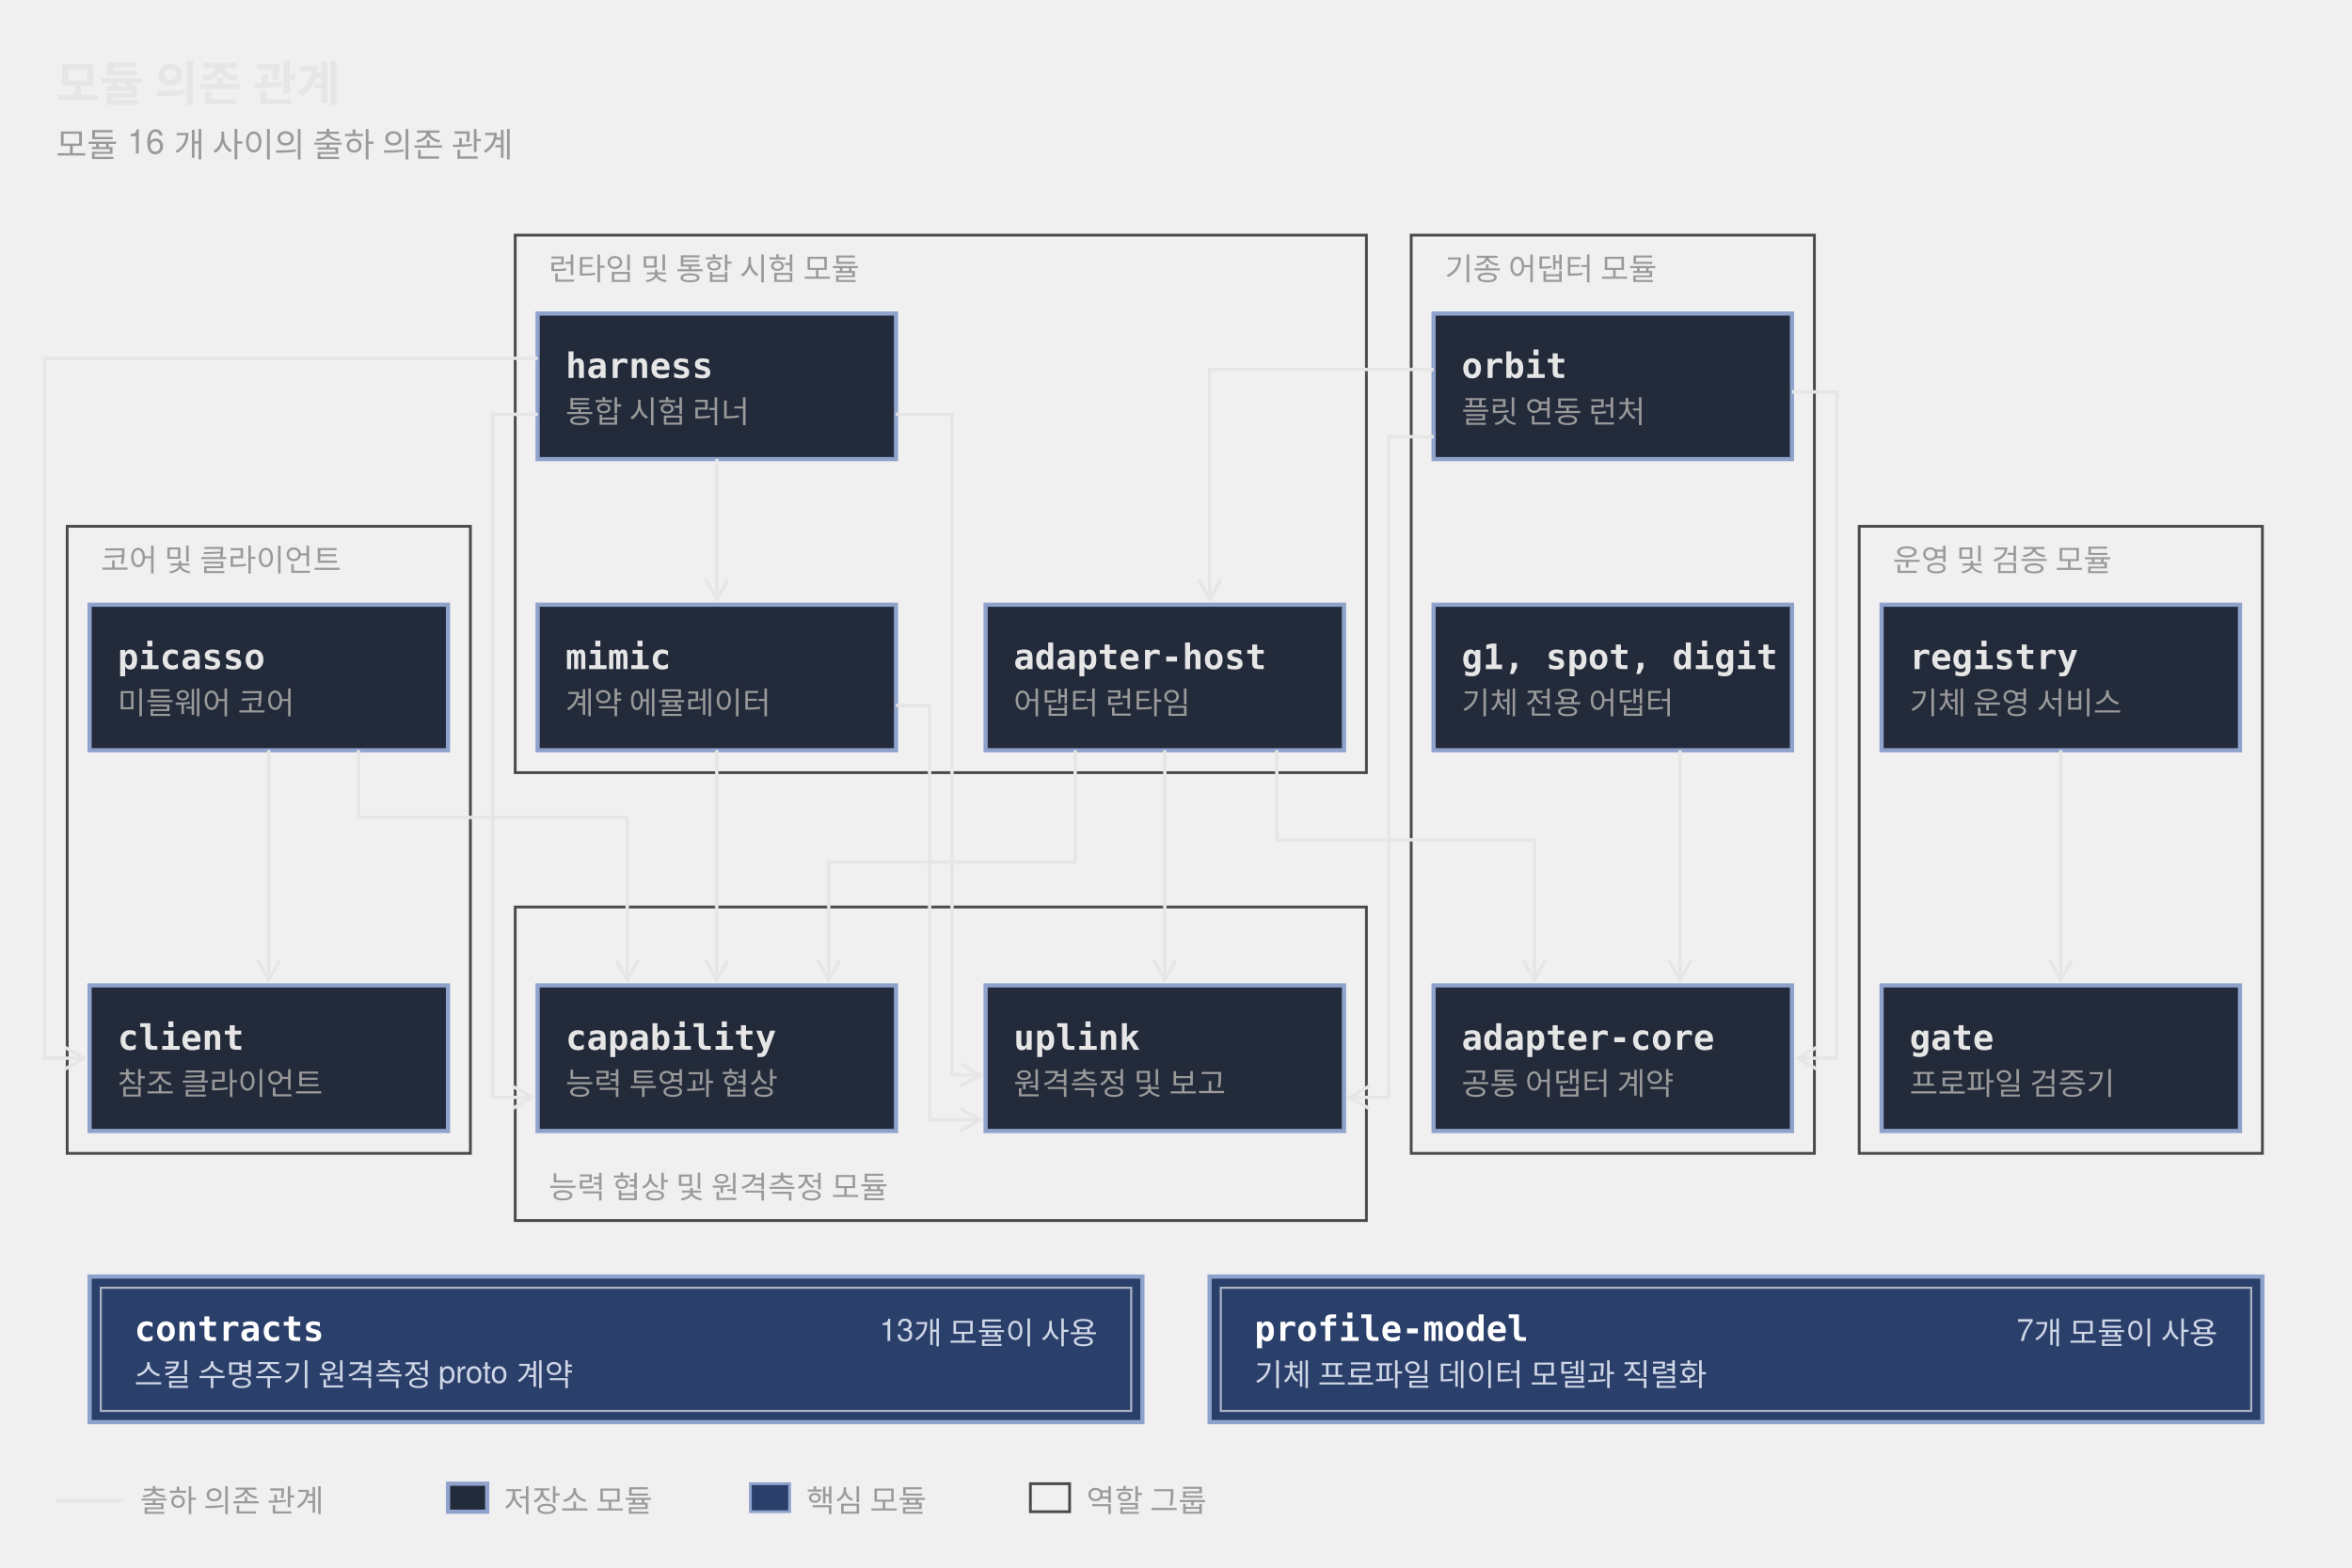
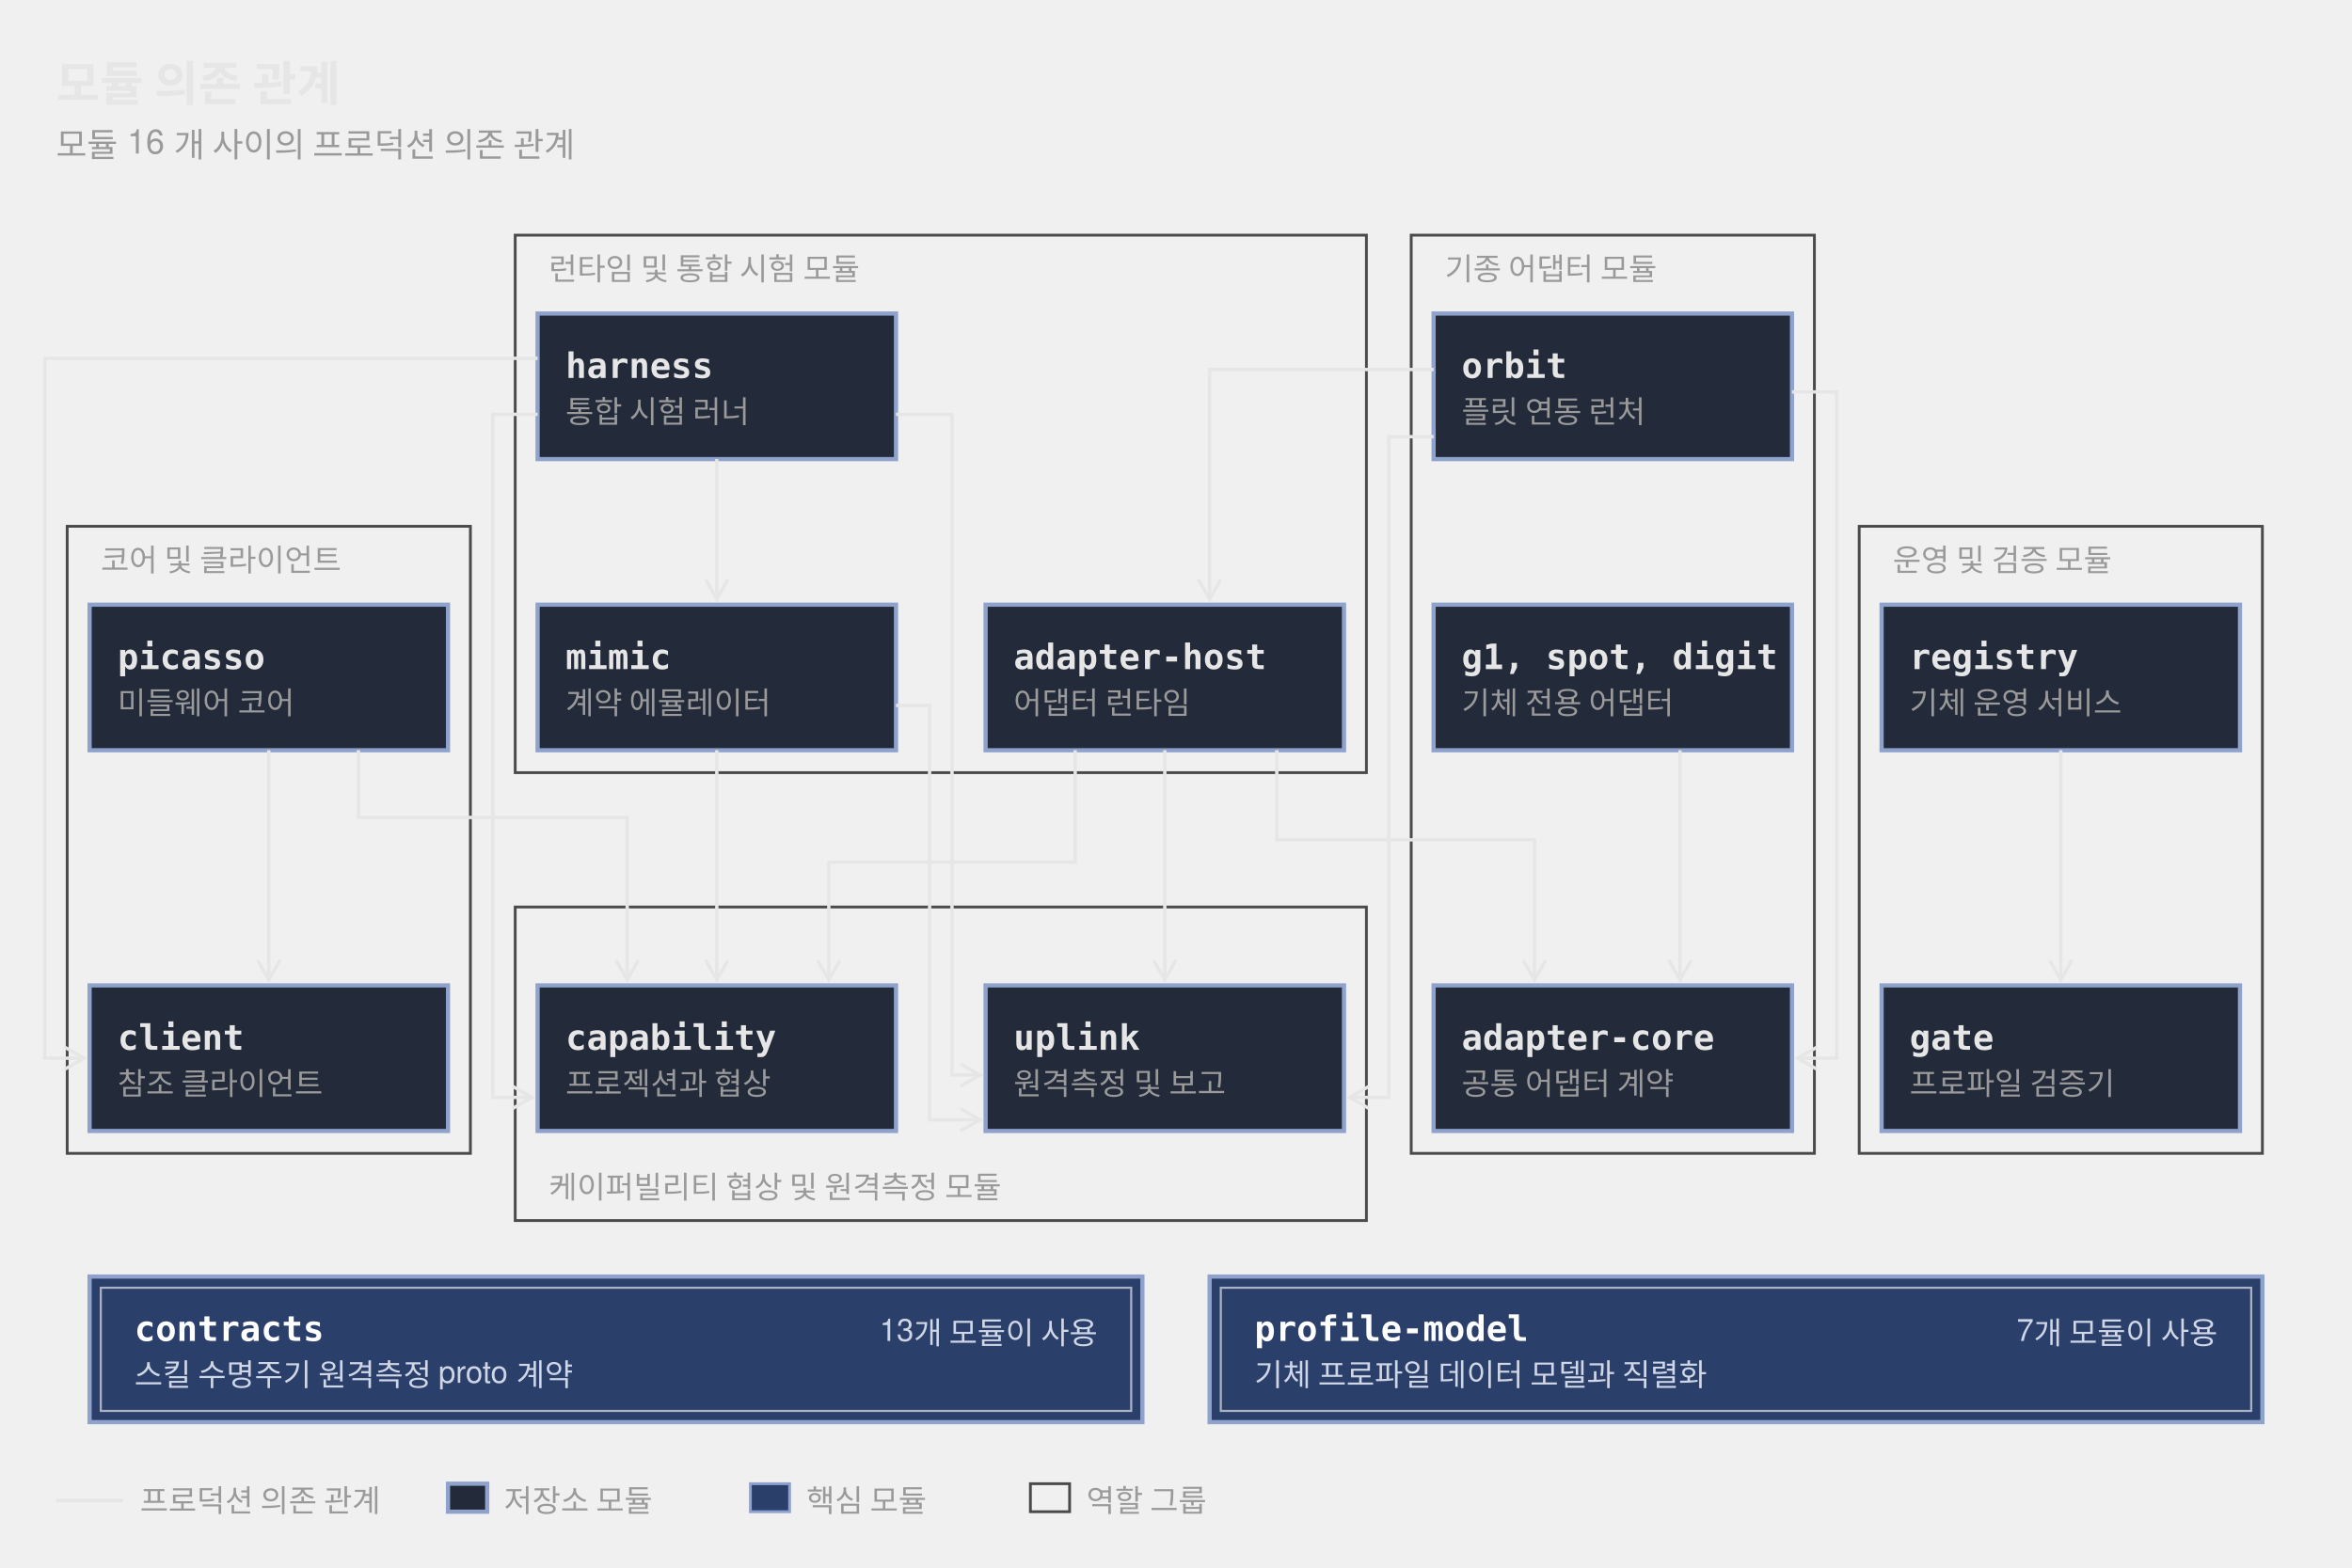
<svg xmlns="http://www.w3.org/2000/svg" width="840" height="560" viewBox="0 0 840 560">
  <defs>
    <marker id="data" markerUnits="userSpaceOnUse" markerWidth="10" markerHeight="10" refX="8" refY="5" orient="auto">
      <path d="M1,1 L8,5 L1,9" fill="none" stroke="#e6e6e6" stroke-width="1.2" />
    </marker>
  </defs>
  <g font-family="'Helvetica Neue', Helvetica, Arial, 'Apple SD Gothic Neo', 'Malgun Gothic', 'Noto Sans KR', 'Noto Sans CJK KR', sans-serif" fill="#e6e6e6">
    <text x="20" y="36" font-size="17" font-weight="700">모듈 의존 관계</text>
-     <text x="20" y="56" font-size="12" fill="#9a9a9a">모듈 16 개 사이의 출하 의존 관계</text>
+     <text x="20" y="56" font-size="12" fill="#9a9a9a">모듈 16 개 사이의 프로덕션 의존 관계</text>
    <rect x="24" y="188" width="144" height="224" fill="none" stroke="#4a4a4a" />
    <text x="36" y="204" font-size="11" fill="#9a9a9a">코어 및 클라이언트</text>
    <rect x="184" y="84" width="304" height="192" fill="none" stroke="#4a4a4a" />
    <text x="196" y="100" font-size="11" fill="#9a9a9a">런타임 및 통합 시험 모듈</text>
    <rect x="184" y="324" width="304" height="112" fill="none" stroke="#4a4a4a" />
-     <text x="196" y="428" font-size="11" fill="#9a9a9a">능력 협상 및 원격측정 모듈</text>
+     <text x="196" y="428" font-size="11" fill="#9a9a9a">케이퍼빌리티 협상 및 원격측정 모듈</text>
    <rect x="504" y="84" width="144" height="328" fill="none" stroke="#4a4a4a" />
    <text x="516" y="100" font-size="11" fill="#9a9a9a">기종 어댑터 모듈</text>
    <rect x="664" y="188" width="144" height="224" fill="none" stroke="#4a4a4a" />
    <text x="676" y="204" font-size="11" fill="#9a9a9a">운영 및 검증 모듈</text>
    <rect x="192" y="112" width="128" height="52" fill="#232a3a" stroke="#8fa2cc" stroke-width="1.5" />
    <text x="202" y="135" font-size="12.5" font-weight="700" font-family="Menlo, Consolas, 'DejaVu Sans Mono', monospace">harness</text>
    <text x="202" y="151" font-size="11" fill="#9a9a9a">통합 시험 러너</text>
    <rect x="512" y="112" width="128" height="52" fill="#232a3a" stroke="#8fa2cc" stroke-width="1.5" />
    <text x="522" y="135" font-size="12.5" font-weight="700" font-family="Menlo, Consolas, 'DejaVu Sans Mono', monospace">orbit</text>
    <text x="522" y="151" font-size="11" fill="#9a9a9a">플릿 연동 런처</text>
    <rect x="32" y="216" width="128" height="52" fill="#232a3a" stroke="#8fa2cc" stroke-width="1.5" />
    <text x="42" y="239" font-size="12.5" font-weight="700" font-family="Menlo, Consolas, 'DejaVu Sans Mono', monospace">picasso</text>
    <text x="42" y="255" font-size="11" fill="#9a9a9a">미들웨어 코어</text>
    <rect x="192" y="216" width="128" height="52" fill="#232a3a" stroke="#8fa2cc" stroke-width="1.5" />
    <text x="202" y="239" font-size="12.5" font-weight="700" font-family="Menlo, Consolas, 'DejaVu Sans Mono', monospace">mimic</text>
    <text x="202" y="255" font-size="11" fill="#9a9a9a">계약 에뮬레이터</text>
    <rect x="352" y="216" width="128" height="52" fill="#232a3a" stroke="#8fa2cc" stroke-width="1.5" />
    <text x="362" y="239" font-size="12.5" font-weight="700" font-family="Menlo, Consolas, 'DejaVu Sans Mono', monospace">adapter-host</text>
    <text x="362" y="255" font-size="11" fill="#9a9a9a">어댑터 런타임</text>
    <rect x="512" y="216" width="128" height="52" fill="#232a3a" stroke="#8fa2cc" stroke-width="1.5" />
    <text x="522" y="239" font-size="12.5" font-weight="700" font-family="Menlo, Consolas, 'DejaVu Sans Mono', monospace">g1, spot, digit</text>
    <text x="522" y="255" font-size="11" fill="#9a9a9a">기체 전용 어댑터</text>
    <rect x="672" y="216" width="128" height="52" fill="#232a3a" stroke="#8fa2cc" stroke-width="1.5" />
    <text x="682" y="239" font-size="12.5" font-weight="700" font-family="Menlo, Consolas, 'DejaVu Sans Mono', monospace">registry</text>
    <text x="682" y="255" font-size="11" fill="#9a9a9a">기체 운영 서비스</text>
    <rect x="32" y="352" width="128" height="52" fill="#232a3a" stroke="#8fa2cc" stroke-width="1.5" />
    <text x="42" y="375" font-size="12.5" font-weight="700" font-family="Menlo, Consolas, 'DejaVu Sans Mono', monospace">client</text>
    <text x="42" y="391" font-size="11" fill="#9a9a9a">참조 클라이언트</text>
    <rect x="192" y="352" width="128" height="52" fill="#232a3a" stroke="#8fa2cc" stroke-width="1.5" />
    <text x="202" y="375" font-size="12.5" font-weight="700" font-family="Menlo, Consolas, 'DejaVu Sans Mono', monospace">capability</text>
-     <text x="202" y="391" font-size="11" fill="#9a9a9a">능력 투영과 협상</text>
+     <text x="202" y="391" font-size="11" fill="#9a9a9a">프로젝션과 협상</text>
    <rect x="352" y="352" width="128" height="52" fill="#232a3a" stroke="#8fa2cc" stroke-width="1.5" />
    <text x="362" y="375" font-size="12.5" font-weight="700" font-family="Menlo, Consolas, 'DejaVu Sans Mono', monospace">uplink</text>
    <text x="362" y="391" font-size="11" fill="#9a9a9a">원격측정 및 보고</text>
    <rect x="512" y="352" width="128" height="52" fill="#232a3a" stroke="#8fa2cc" stroke-width="1.5" />
    <text x="522" y="375" font-size="12.5" font-weight="700" font-family="Menlo, Consolas, 'DejaVu Sans Mono', monospace">adapter-core</text>
    <text x="522" y="391" font-size="11" fill="#9a9a9a">공통 어댑터 계약</text>
    <rect x="672" y="352" width="128" height="52" fill="#232a3a" stroke="#8fa2cc" stroke-width="1.5" />
    <text x="682" y="375" font-size="12.5" font-weight="700" font-family="Menlo, Consolas, 'DejaVu Sans Mono', monospace">gate</text>
    <text x="682" y="391" font-size="11" fill="#9a9a9a">프로파일 검증기</text>
    <rect x="32" y="456" width="376" height="52" fill="#2b3f6b" stroke="#8fa2cc" stroke-width="1.5" />
    <rect x="36" y="460" width="368" height="44" fill="none" stroke="#fff" stroke-width="0.75" stroke-opacity="0.6" />
    <text x="48" y="479" font-size="12.5" font-weight="700" fill="#fff" font-family="Menlo, Consolas, 'DejaVu Sans Mono', monospace">contracts</text>
    <text x="48" y="495" font-size="11" fill="#cfd6e6">스킬 수명주기 원격측정 proto 계약</text>
    <text x="392" y="479" font-size="11" fill="#cfd6e6" text-anchor="end">13개 모듈이 사용</text>
    <rect x="432" y="456" width="376" height="52" fill="#2b3f6b" stroke="#8fa2cc" stroke-width="1.5" />
    <rect x="436" y="460" width="368" height="44" fill="none" stroke="#fff" stroke-width="0.75" stroke-opacity="0.6" />
    <text x="448" y="479" font-size="12.5" font-weight="700" fill="#fff" font-family="Menlo, Consolas, 'DejaVu Sans Mono', monospace">profile-model</text>
    <text x="448" y="495" font-size="11" fill="#cfd6e6">기체 프로파일 데이터 모델과 직렬화</text>
    <text x="792" y="479" font-size="11" fill="#cfd6e6" text-anchor="end">7개 모듈이 사용</text>
    <g fill="none" stroke="#e6e6e6" stroke-width="1.2">
      <path d="M96,268 V350" marker-end="url(#data)" />
      <path d="M128,268 V292 H224 V350" marker-end="url(#data)" />
      <path d="M256,268 V350" marker-end="url(#data)" />
      <path d="M320,252 H332 V400 H350" marker-end="url(#data)" />
      <path d="M384,268 V308 H296 V350" marker-end="url(#data)" />
      <path d="M416,268 V350" marker-end="url(#data)" />
      <path d="M456,268 V300 H548 V350" marker-end="url(#data)" />
      <path d="M600,268 V350" marker-end="url(#data)" />
      <path d="M736,268 V350" marker-end="url(#data)" />
      <path d="M256,164 V214" marker-end="url(#data)" />
      <path d="M192,128 H16 V378 H30" marker-end="url(#data)" />
      <path d="M192,148 H176 V392 H190" marker-end="url(#data)" />
      <path d="M320,148 H340 V384 H350" marker-end="url(#data)" />
      <path d="M512,132 H432 V214" marker-end="url(#data)" />
      <path d="M512,156 H496 V392 H482" marker-end="url(#data)" />
      <path d="M640,140 H656 V378 H642" marker-end="url(#data)" />
    </g>
    <g font-size="10.5" fill="#9a9a9a">
      <path d="M20,536 H44" fill="none" stroke="#e6e6e6" stroke-width="1.2" />
-       <text x="50" y="540" font-size="11">출하 의존 관계</text>
+       <text x="50" y="540" font-size="11">프로덕션 의존 관계</text>
      <rect x="160" y="530" width="14" height="10" fill="#232a3a" stroke="#8fa2cc" stroke-width="1.5" />
      <text x="180" y="540" font-size="11">저장소 모듈</text>
      <rect x="268" y="530" width="14" height="10" fill="#2b3f6b" stroke="#8fa2cc" />
      <text x="288" y="540" font-size="11">핵심 모듈</text>
      <rect x="368" y="530" width="14" height="10" fill="none" stroke="#4a4a4a" />
      <text x="388" y="540" font-size="11">역할 그룹</text>
    </g>
  </g>
</svg>
